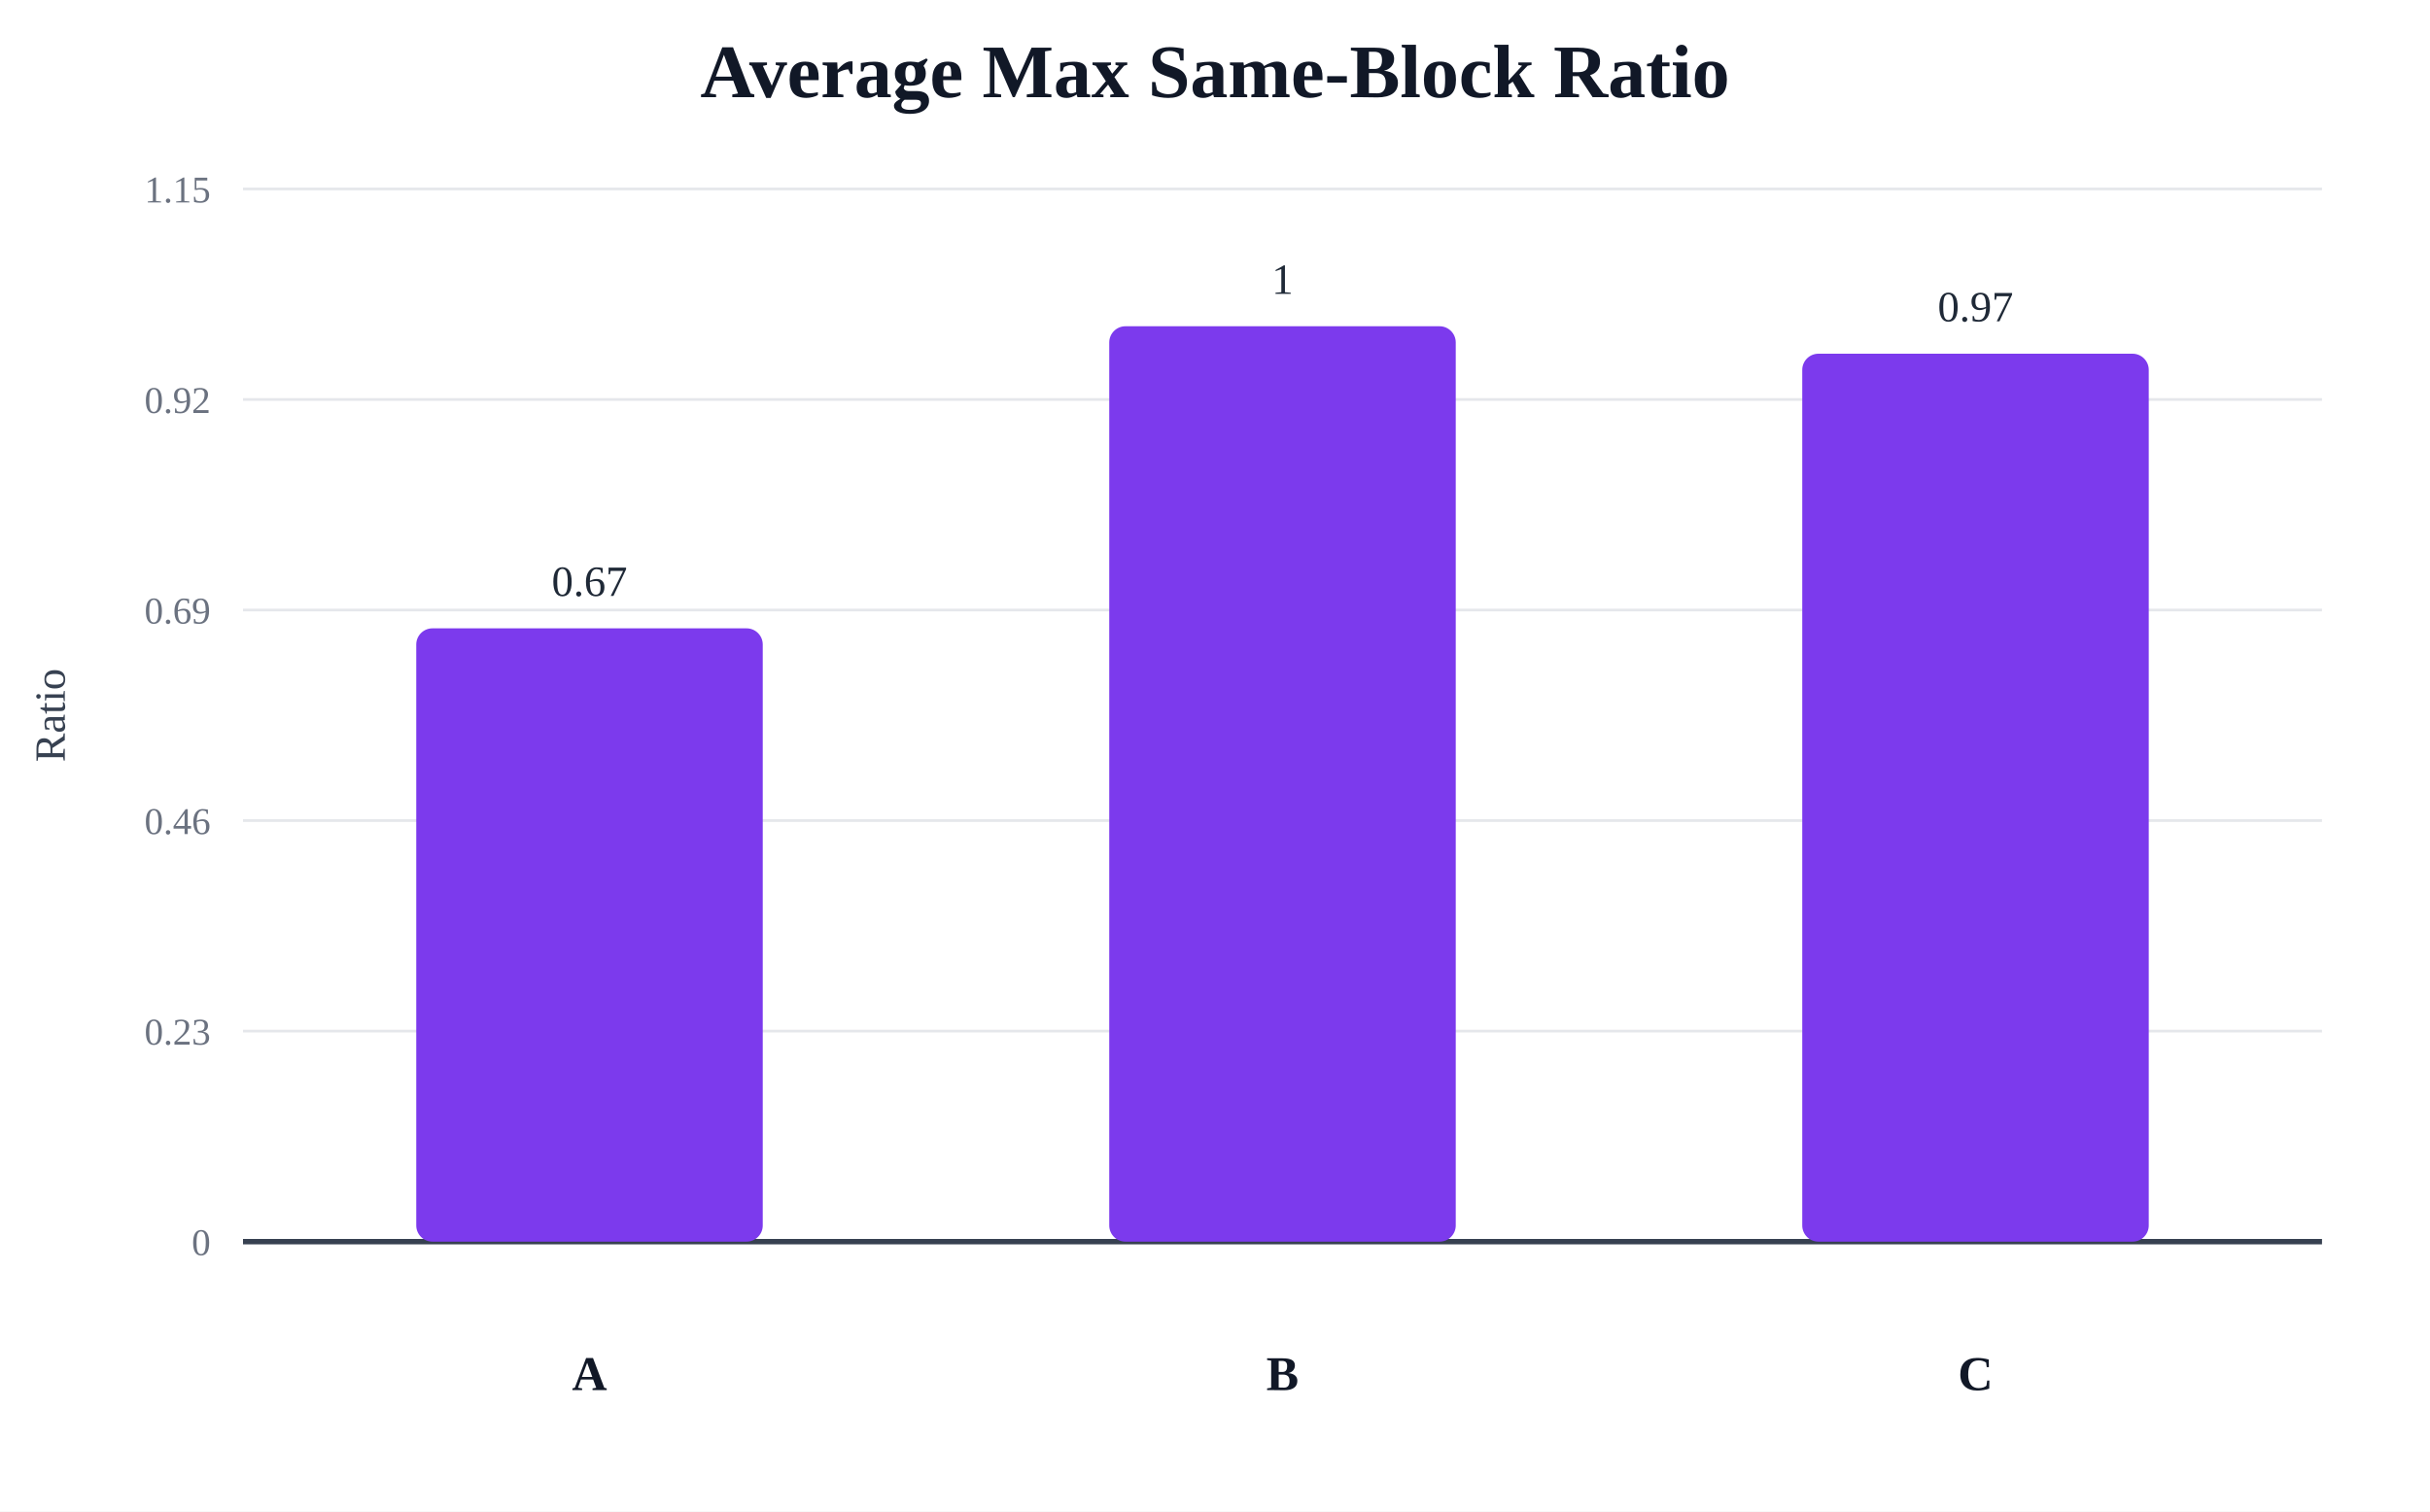
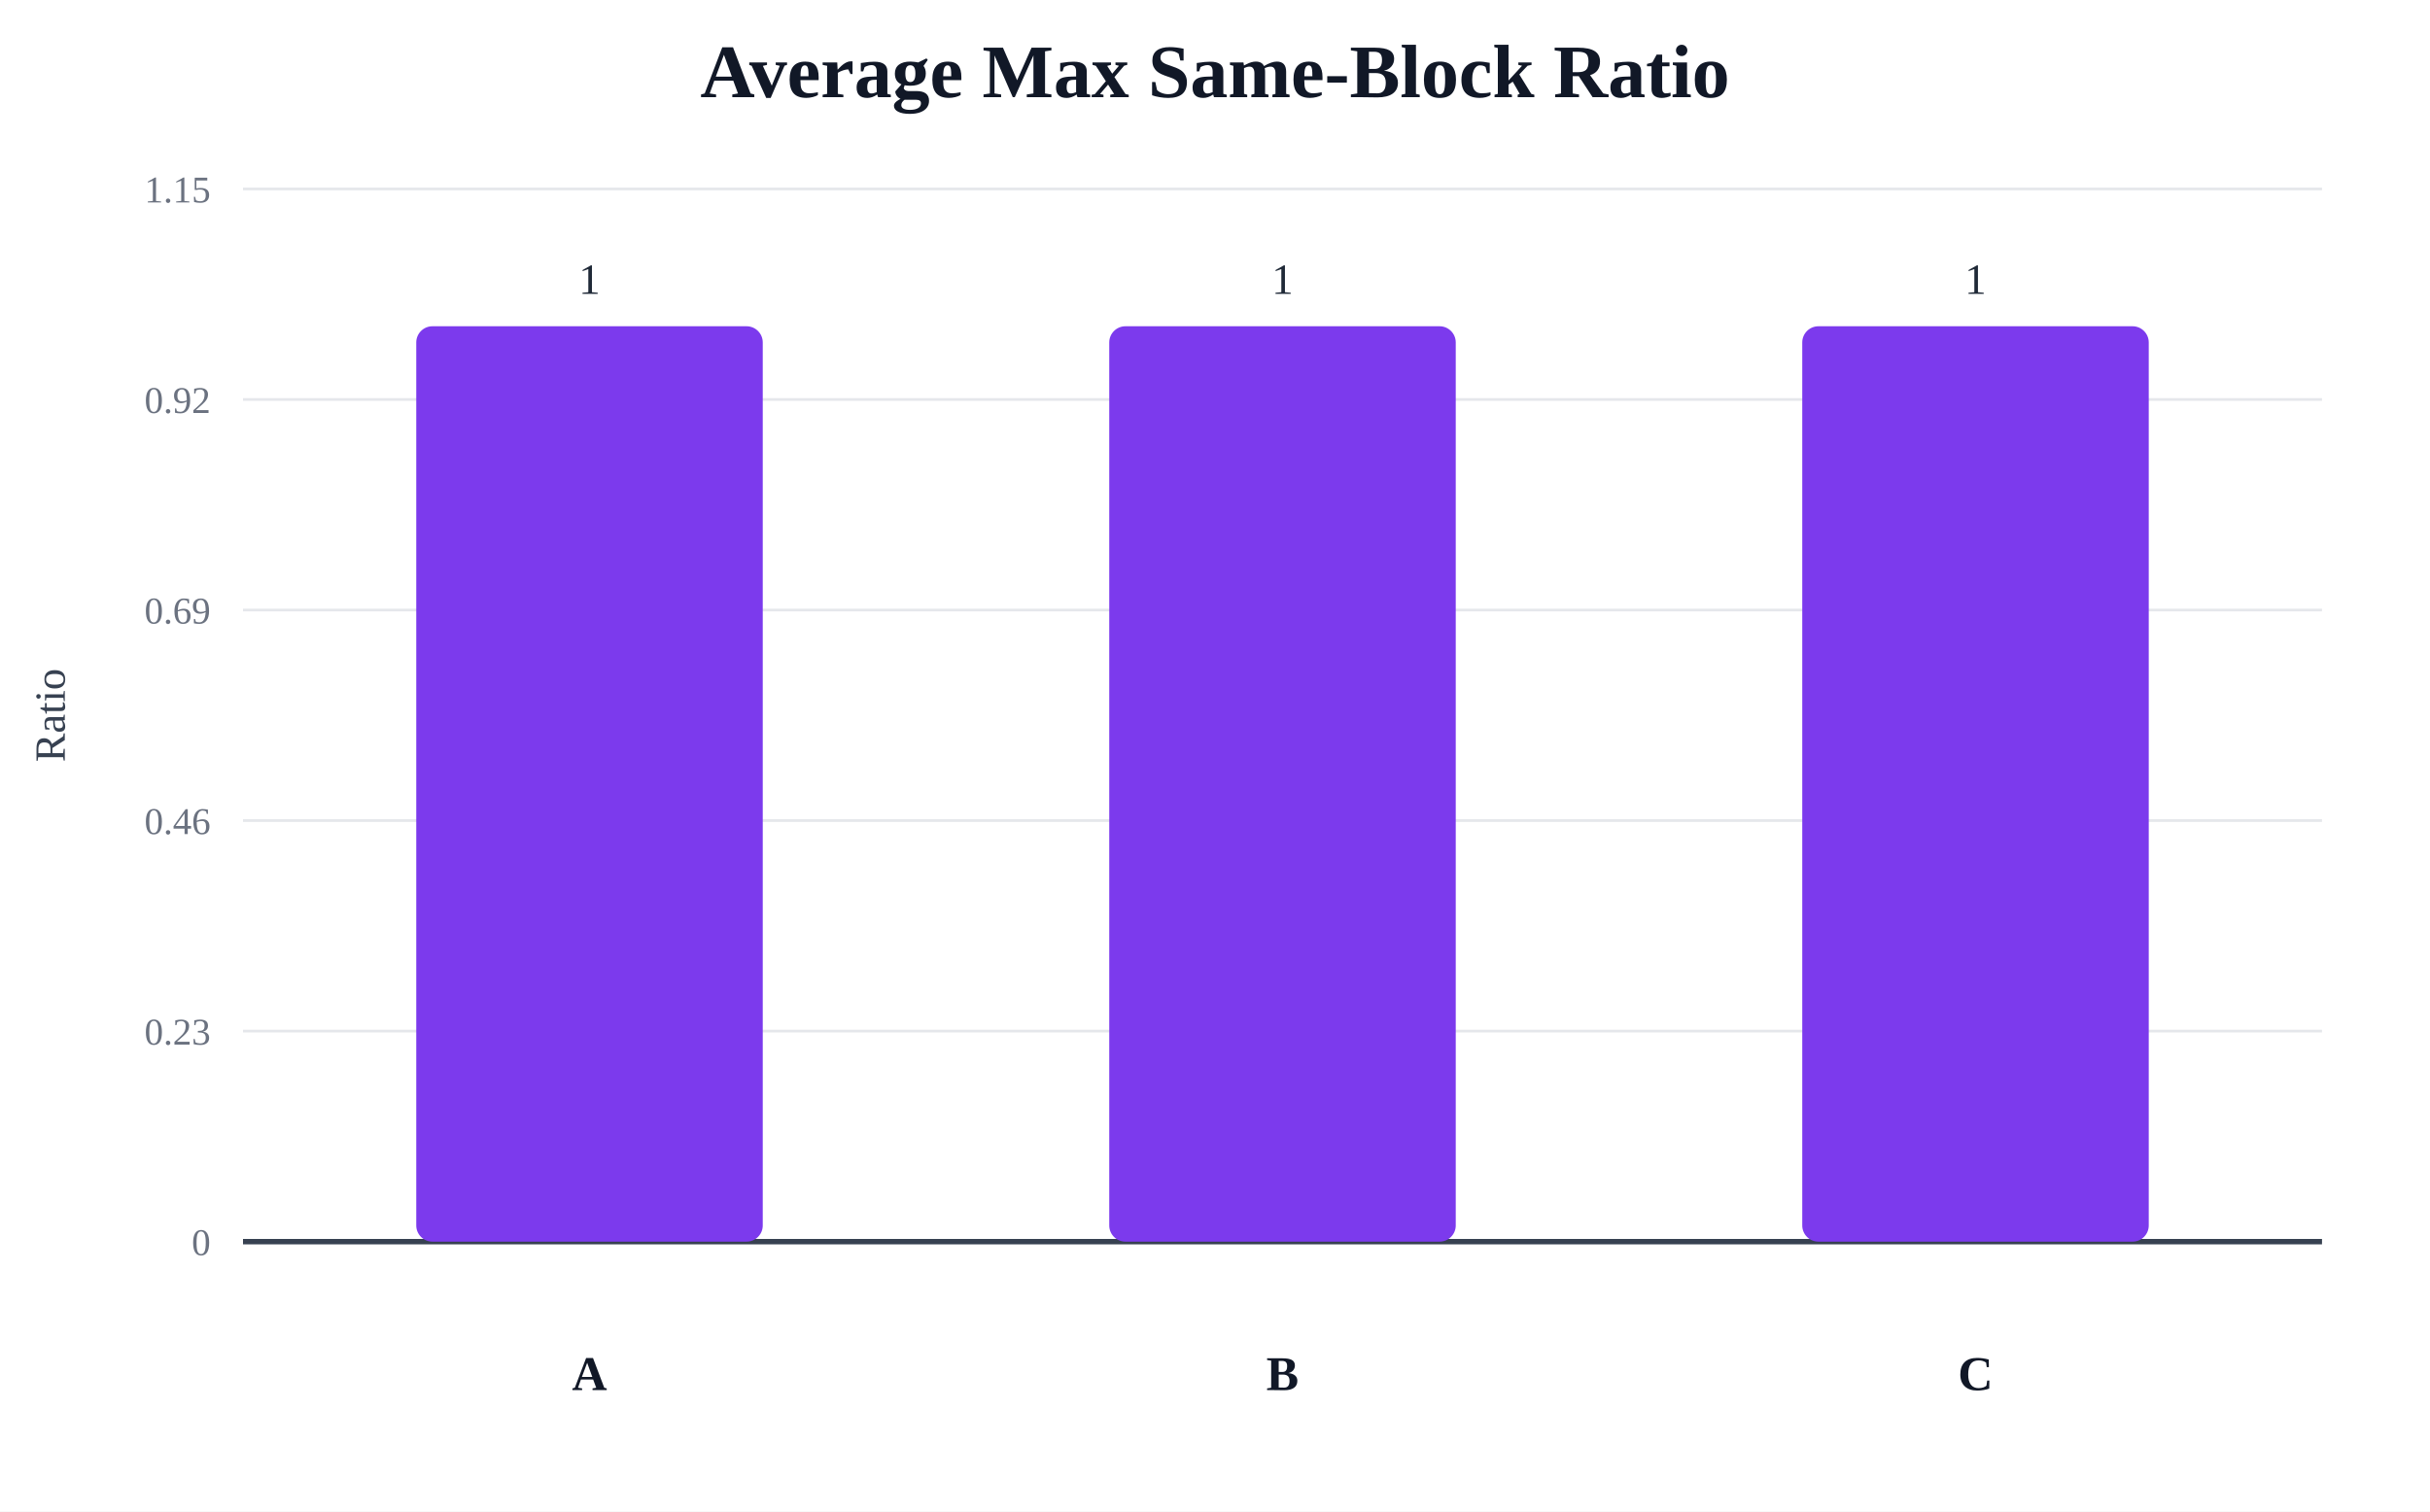
<svg xmlns="http://www.w3.org/2000/svg" width="900" height="560" viewBox="0 0 900 560">
  <rect width="900" height="560" fill="#ffffff" />
  <text x="450" y="36" font-size="28" font-weight="700" text-anchor="middle" fill="#111827">Average Max Same-Block Ratio</text>
  <text x="24" y="265" font-size="16" text-anchor="middle" fill="#374151" transform="rotate(-90, 24, 265)">Ratio</text>
  <line x1="90" y1="460" x2="860" y2="460" stroke="#e5e7eb" stroke-width="1" />
  <text x="78" y="465" font-size="14" text-anchor="end" fill="#6b7280">0</text>
  <line x1="90" y1="382" x2="860" y2="382" stroke="#e5e7eb" stroke-width="1" />
  <text x="78" y="387" font-size="14" text-anchor="end" fill="#6b7280">0.23</text>
  <line x1="90" y1="304" x2="860" y2="304" stroke="#e5e7eb" stroke-width="1" />
  <text x="78" y="309" font-size="14" text-anchor="end" fill="#6b7280">0.46</text>
  <line x1="90" y1="226" x2="860" y2="226" stroke="#e5e7eb" stroke-width="1" />
  <text x="78" y="231" font-size="14" text-anchor="end" fill="#6b7280">0.69</text>
  <line x1="90" y1="148" x2="860" y2="148" stroke="#e5e7eb" stroke-width="1" />
  <text x="78" y="153" font-size="14" text-anchor="end" fill="#6b7280">0.92</text>
  <line x1="90" y1="70" x2="860" y2="70" stroke="#e5e7eb" stroke-width="1" />
  <text x="78" y="75" font-size="14" text-anchor="end" fill="#6b7280">1.15</text>
  <line x1="90" y1="460" x2="860" y2="460" stroke="#374151" stroke-width="2" />
-   <rect x="154.167" y="232.783" width="128.333" height="227.217" fill="#7c3aed" rx="6" />
-   <text x="218.333" y="220.783" font-size="16" text-anchor="middle" fill="#1f2937">0.67</text>
+   <rect x="154.167" y="120.87" width="128.333" height="339.13" fill="#7c3aed" rx="6" />
+   <text x="218.333" y="108.87" font-size="16" text-anchor="middle" fill="#1f2937">1</text>
  <text x="218.333" y="515" font-size="18" font-weight="600" text-anchor="middle" fill="#111827">A</text>
  <rect x="410.833" y="120.87" width="128.333" height="339.13" fill="#7c3aed" rx="6" />
  <text x="475" y="108.87" font-size="16" text-anchor="middle" fill="#1f2937">1</text>
  <text x="475" y="515" font-size="18" font-weight="600" text-anchor="middle" fill="#111827">B</text>
-   <rect x="667.5" y="131.043" width="128.333" height="328.957" fill="#7c3aed" rx="6" />
-   <text x="731.667" y="119.043" font-size="16" text-anchor="middle" fill="#1f2937">0.97</text>
+   <rect x="667.5" y="120.87" width="128.333" height="339.13" fill="#7c3aed" rx="6" />
+   <text x="731.667" y="108.87" font-size="16" text-anchor="middle" fill="#1f2937">1</text>
  <text x="731.667" y="515" font-size="18" font-weight="600" text-anchor="middle" fill="#111827">C</text>
</svg>
